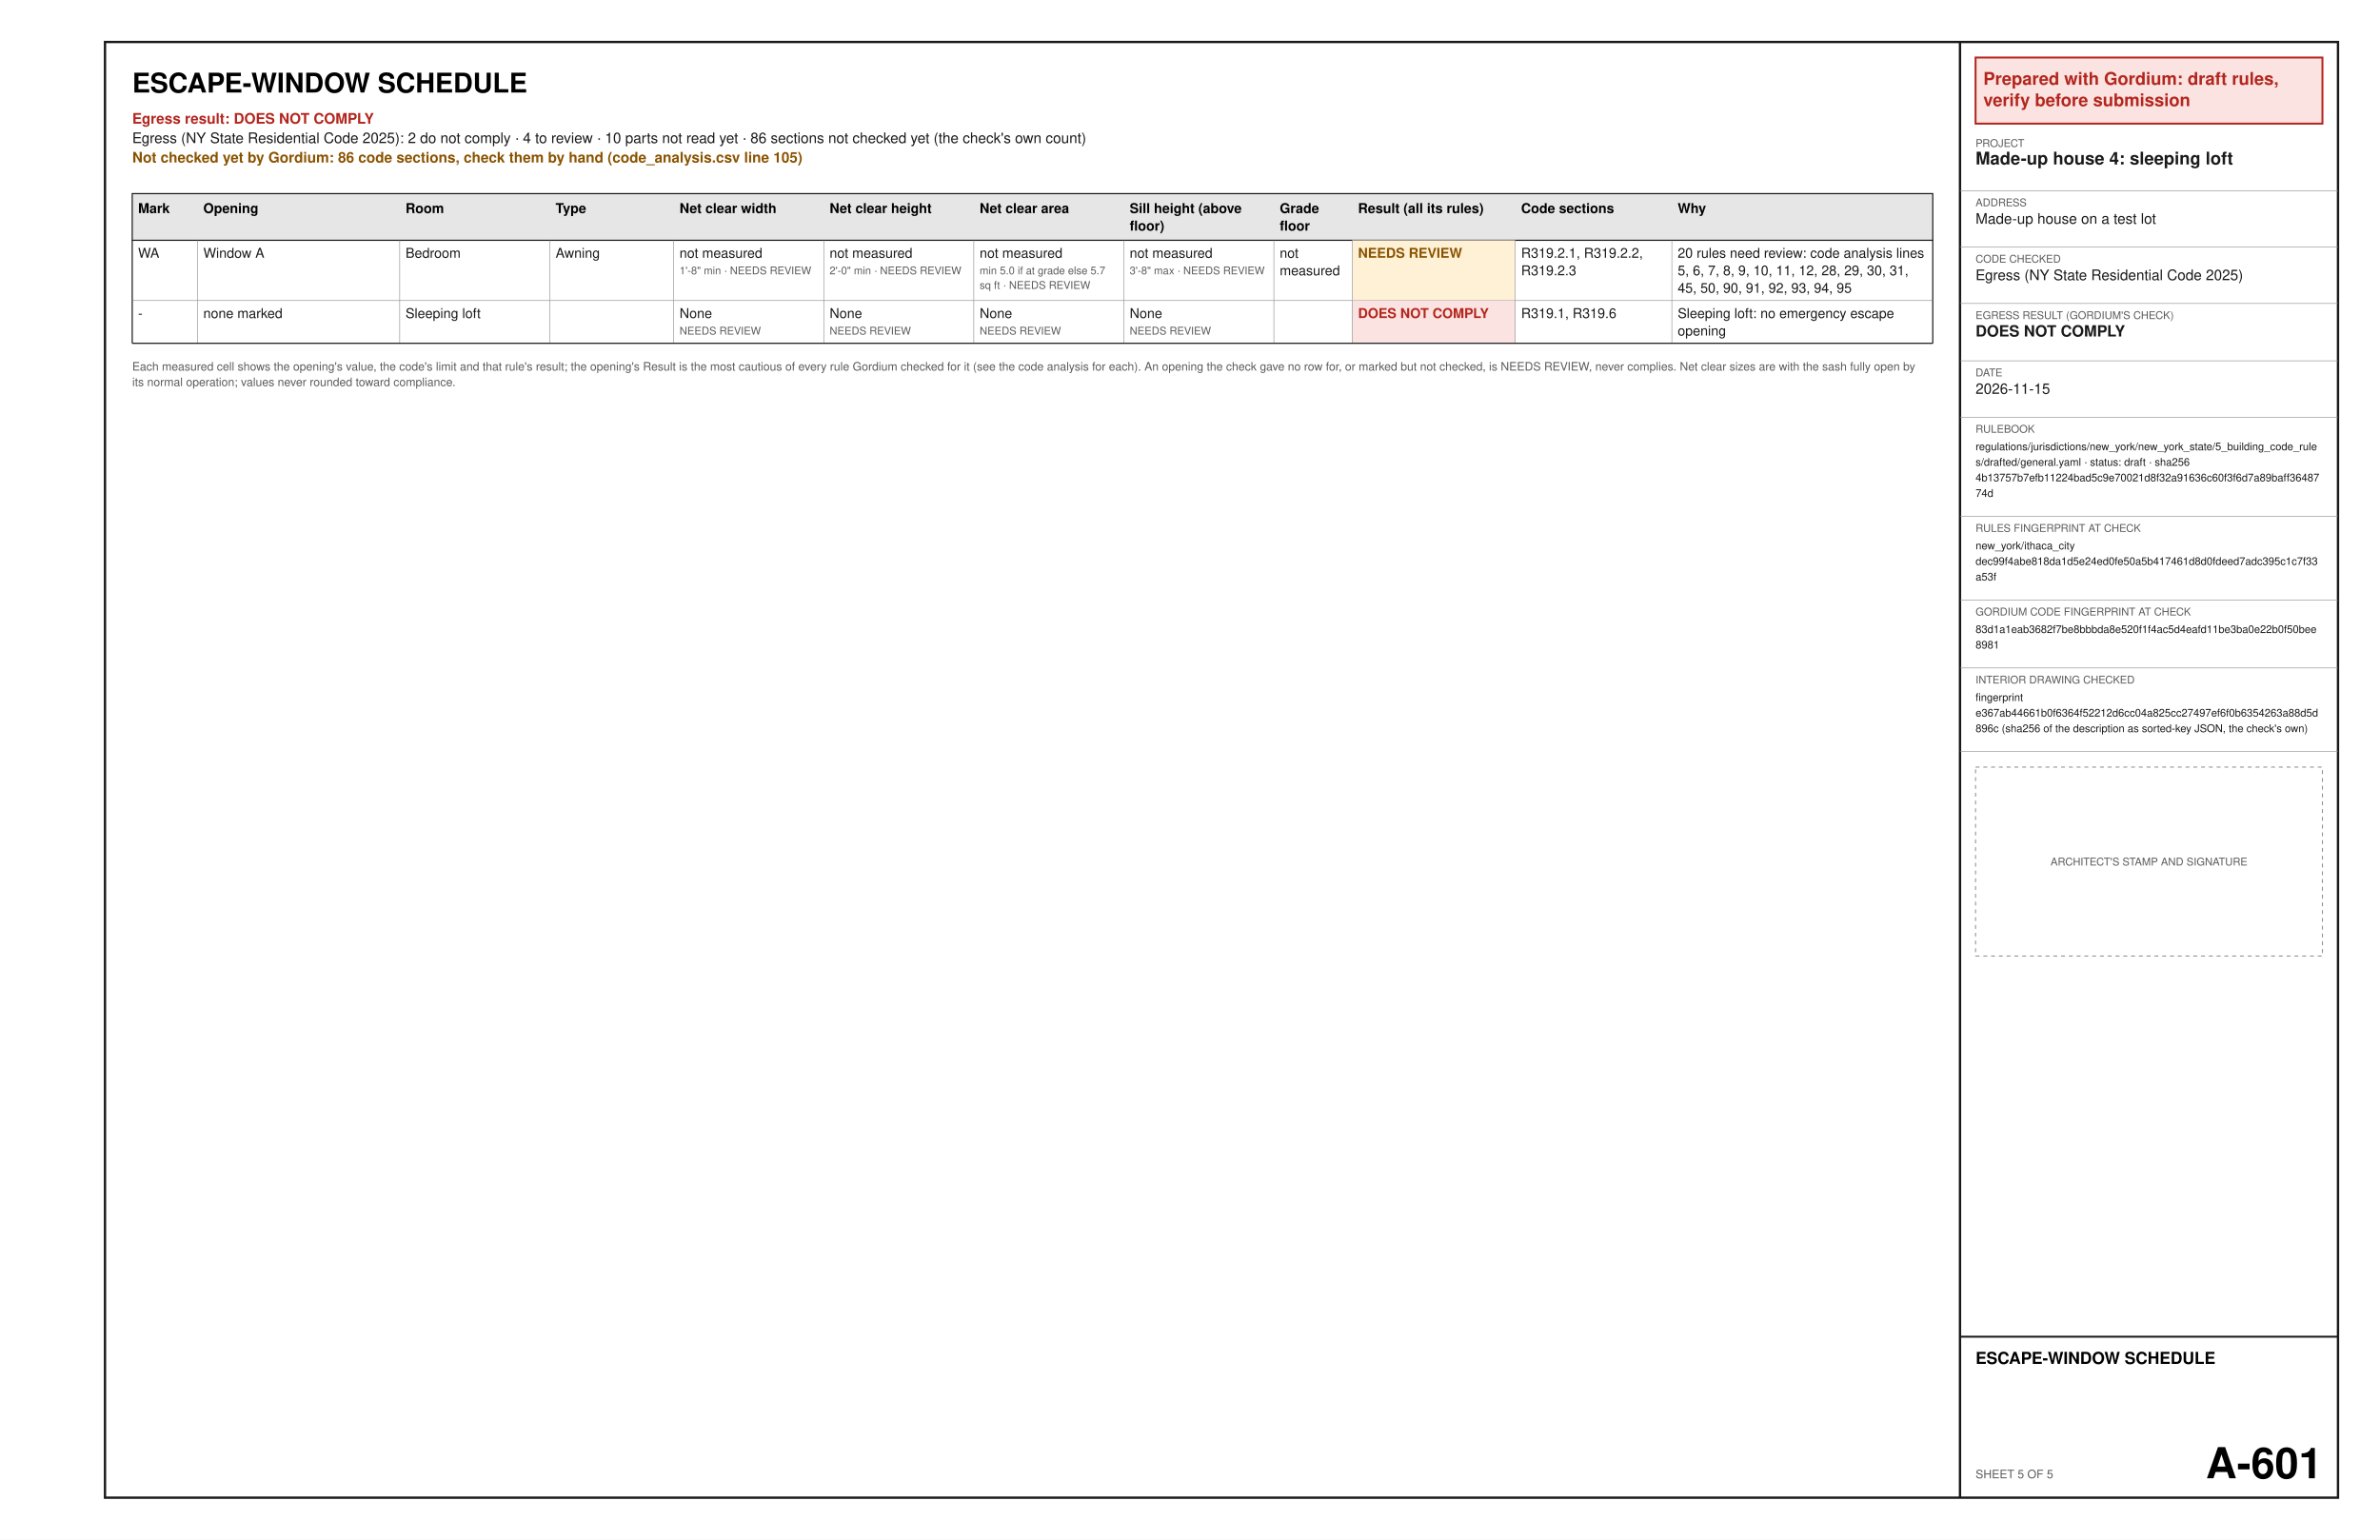
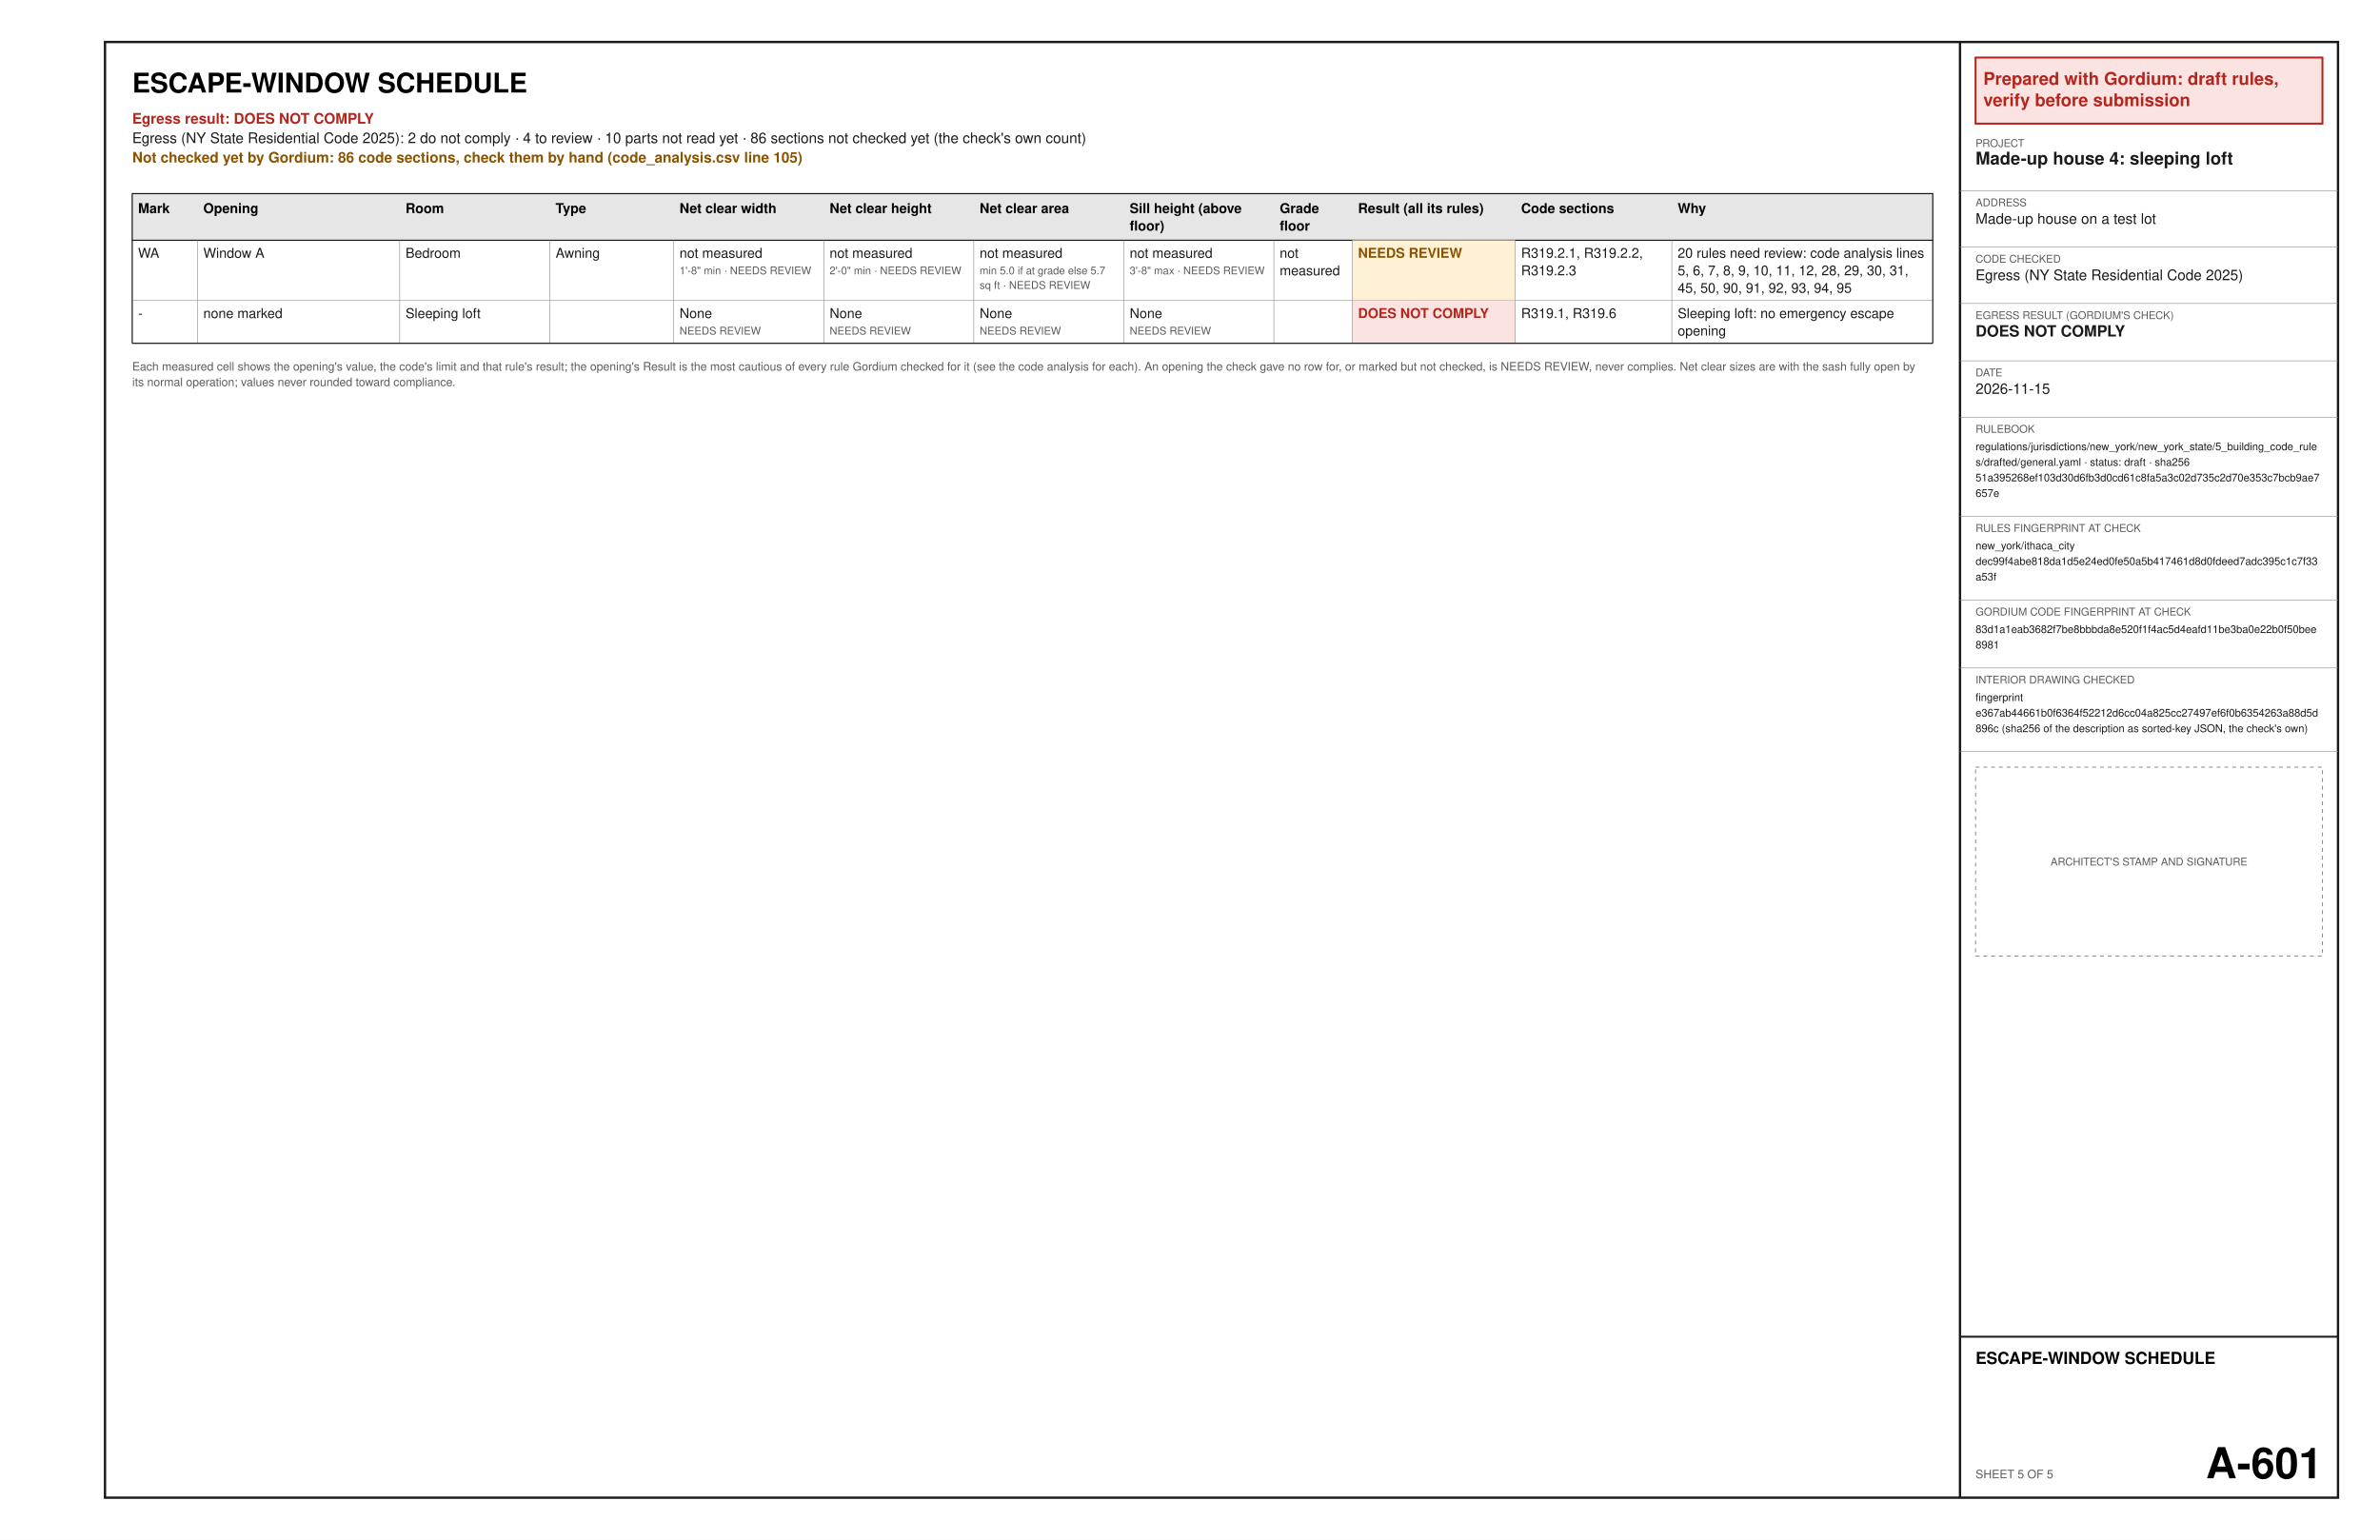
<svg xmlns="http://www.w3.org/2000/svg" width="17in" height="11in" viewBox="0 0 1224 792" font-family="Helvetica, Arial, sans-serif">
  <rect x="0" y="0" width="1224" height="792" fill="#ffffff" />
  <text x="68" y="47.6" font-size="14" font-weight="bold" text-anchor="start" fill="#000000" xml:space="preserve">ESCAPE-WINDOW SCHEDULE</text>
  <text x="68" y="63.6" font-size="7.5" font-weight="bold" text-anchor="start" fill="#b3261e" xml:space="preserve">Egress result: DOES NOT COMPLY</text>
  <text x="68" y="73.6" font-size="7.5" text-anchor="start" fill="#1a1a1a" xml:space="preserve">Egress (NY State Residential Code 2025): 2 do not comply · 4 to review · 10 parts not read yet · 86 sections not checked yet (the check's own count)</text>
  <text x="68" y="83.6" font-size="7.5" font-weight="bold" text-anchor="start" fill="#8a5300" xml:space="preserve">Not checked yet by Gordium: 86 code sections, check them by hand (code_analysis.csv line 105)</text>
  <polygon points="68,99.6 994,99.6 994,123.6 68,123.6" fill="#e6e6e6" stroke="#1a1a1a" stroke-width="0.6" />
  <text x="71" y="109.6" font-size="7" font-weight="bold" text-anchor="start" fill="#000000" xml:space="preserve">Mark</text>
  <text x="104.55" y="109.6" font-size="7" font-weight="bold" text-anchor="start" fill="#000000" xml:space="preserve">Opening</text>
  <text x="208.56" y="109.6" font-size="7" font-weight="bold" text-anchor="start" fill="#000000" xml:space="preserve">Room</text>
  <text x="285.72" y="109.6" font-size="7" font-weight="bold" text-anchor="start" fill="#000000" xml:space="preserve">Type</text>
  <text x="349.47" y="109.6" font-size="7" font-weight="bold" text-anchor="start" fill="#000000" xml:space="preserve">Net clear width</text>
  <text x="426.64" y="109.6" font-size="7" font-weight="bold" text-anchor="start" fill="#000000" xml:space="preserve">Net clear height</text>
  <text x="503.8" y="109.6" font-size="7" font-weight="bold" text-anchor="start" fill="#000000" xml:space="preserve">Net clear area</text>
  <text x="580.97" y="109.6" font-size="7" font-weight="bold" text-anchor="start" fill="#000000" xml:space="preserve">Sill height (above</text>
  <text x="580.97" y="118.6" font-size="7" font-weight="bold" text-anchor="start" fill="#000000" xml:space="preserve">floor)</text>
  <text x="658.14" y="109.6" font-size="7" font-weight="bold" text-anchor="start" fill="#000000" xml:space="preserve">Grade</text>
  <text x="658.14" y="118.6" font-size="7" font-weight="bold" text-anchor="start" fill="#000000" xml:space="preserve">floor</text>
  <text x="698.4" y="109.6" font-size="7" font-weight="bold" text-anchor="start" fill="#000000" xml:space="preserve">Result (all its rules)</text>
  <text x="782.28" y="109.6" font-size="7" font-weight="bold" text-anchor="start" fill="#000000" xml:space="preserve">Code sections</text>
  <text x="862.8" y="109.6" font-size="7" font-weight="bold" text-anchor="start" fill="#000000" xml:space="preserve">Why</text>
  <text x="71" y="132.6" font-size="7" text-anchor="start" fill="#1a1a1a" xml:space="preserve">WA</text>
  <text x="104.55" y="132.6" font-size="7" text-anchor="start" fill="#1a1a1a" xml:space="preserve">Window A</text>
  <text x="208.56" y="132.6" font-size="7" text-anchor="start" fill="#1a1a1a" xml:space="preserve">Bedroom</text>
  <text x="285.72" y="132.6" font-size="7" text-anchor="start" fill="#1a1a1a" xml:space="preserve">Awning</text>
  <text x="349.47" y="132.6" font-size="7" text-anchor="start" fill="#1a1a1a" xml:space="preserve">not measured</text>
  <text x="349.47" y="141.1" font-size="5.5" text-anchor="start" fill="#5a5a5a" xml:space="preserve">1'-8" min · NEEDS REVIEW</text>
  <text x="426.64" y="132.6" font-size="7" text-anchor="start" fill="#1a1a1a" xml:space="preserve">not measured</text>
  <text x="426.64" y="141.1" font-size="5.5" text-anchor="start" fill="#5a5a5a" xml:space="preserve">2'-0" min · NEEDS REVIEW</text>
  <text x="503.8" y="132.6" font-size="7" text-anchor="start" fill="#1a1a1a" xml:space="preserve">not measured</text>
  <text x="503.8" y="141.1" font-size="5.5" text-anchor="start" fill="#5a5a5a" xml:space="preserve">min 5.0 if at grade else 5.7</text>
  <text x="503.8" y="148.6" font-size="5.5" text-anchor="start" fill="#5a5a5a" xml:space="preserve">sq ft · NEEDS REVIEW</text>
  <text x="580.97" y="132.6" font-size="7" text-anchor="start" fill="#1a1a1a" xml:space="preserve">not measured</text>
  <text x="580.97" y="141.1" font-size="5.5" text-anchor="start" fill="#5a5a5a" xml:space="preserve">3'-8" max · NEEDS REVIEW</text>
  <text x="658.14" y="132.6" font-size="7" text-anchor="start" fill="#1a1a1a" xml:space="preserve">not</text>
  <text x="658.14" y="141.6" font-size="7" text-anchor="start" fill="#1a1a1a" xml:space="preserve">measured</text>
  <polygon points="695.4,123.6 779.28,123.6 779.28,154.6 695.4,154.6" fill="#fff1d6" />
  <text x="698.4" y="132.6" font-size="7" font-weight="bold" text-anchor="start" fill="#8a5300" xml:space="preserve">NEEDS REVIEW</text>
  <text x="782.28" y="132.6" font-size="7" text-anchor="start" fill="#1a1a1a" xml:space="preserve">R319.2.1, R319.2.2,</text>
  <text x="782.28" y="141.6" font-size="7" text-anchor="start" fill="#1a1a1a" xml:space="preserve">R319.2.3</text>
  <text x="862.8" y="132.6" font-size="7" text-anchor="start" fill="#1a1a1a" xml:space="preserve">20 rules need review: code analysis lines</text>
  <text x="862.8" y="141.6" font-size="7" text-anchor="start" fill="#1a1a1a" xml:space="preserve">5, 6, 7, 8, 9, 10, 11, 12, 28, 29, 30, 31,</text>
  <text x="862.8" y="150.6" font-size="7" text-anchor="start" fill="#1a1a1a" xml:space="preserve">45, 50, 90, 91, 92, 93, 94, 95</text>
  <line x1="68" y1="154.6" x2="994" y2="154.6" stroke="#8c8c8c" stroke-width="0.3" />
  <line x1="101.55" y1="123.6" x2="101.55" y2="154.6" stroke="#8c8c8c" stroke-width="0.3" />
  <line x1="205.56" y1="123.6" x2="205.56" y2="154.6" stroke="#8c8c8c" stroke-width="0.3" />
  <line x1="282.72" y1="123.6" x2="282.72" y2="154.6" stroke="#8c8c8c" stroke-width="0.3" />
  <line x1="346.47" y1="123.6" x2="346.47" y2="154.6" stroke="#8c8c8c" stroke-width="0.3" />
  <line x1="423.64" y1="123.6" x2="423.64" y2="154.6" stroke="#8c8c8c" stroke-width="0.3" />
  <line x1="500.8" y1="123.6" x2="500.8" y2="154.6" stroke="#8c8c8c" stroke-width="0.3" />
  <line x1="577.97" y1="123.6" x2="577.97" y2="154.6" stroke="#8c8c8c" stroke-width="0.3" />
  <line x1="655.14" y1="123.6" x2="655.14" y2="154.6" stroke="#8c8c8c" stroke-width="0.3" />
  <line x1="695.4" y1="123.6" x2="695.4" y2="154.6" stroke="#8c8c8c" stroke-width="0.3" />
  <line x1="779.28" y1="123.6" x2="779.28" y2="154.6" stroke="#8c8c8c" stroke-width="0.3" />
  <line x1="859.8" y1="123.6" x2="859.8" y2="154.6" stroke="#8c8c8c" stroke-width="0.3" />
  <line x1="68" y1="123.6" x2="68" y2="154.6" stroke="#1a1a1a" stroke-width="0.6" />
  <line x1="994" y1="123.6" x2="994" y2="154.6" stroke="#1a1a1a" stroke-width="0.6" />
  <text x="71" y="163.6" font-size="7" text-anchor="start" fill="#1a1a1a" xml:space="preserve">-</text>
  <text x="104.55" y="163.6" font-size="7" text-anchor="start" fill="#1a1a1a" xml:space="preserve">none marked</text>
  <text x="208.56" y="163.6" font-size="7" text-anchor="start" fill="#1a1a1a" xml:space="preserve">Sleeping loft</text>
  <text x="285.72" y="163.6" font-size="7" text-anchor="start" fill="#1a1a1a" xml:space="preserve" />
  <text x="349.47" y="163.6" font-size="7" text-anchor="start" fill="#1a1a1a" xml:space="preserve">None</text>
  <text x="349.47" y="172.1" font-size="5.5" text-anchor="start" fill="#5a5a5a" xml:space="preserve">NEEDS REVIEW</text>
  <text x="426.64" y="163.6" font-size="7" text-anchor="start" fill="#1a1a1a" xml:space="preserve">None</text>
  <text x="426.64" y="172.1" font-size="5.5" text-anchor="start" fill="#5a5a5a" xml:space="preserve">NEEDS REVIEW</text>
  <text x="503.8" y="163.6" font-size="7" text-anchor="start" fill="#1a1a1a" xml:space="preserve">None</text>
  <text x="503.8" y="172.1" font-size="5.5" text-anchor="start" fill="#5a5a5a" xml:space="preserve">NEEDS REVIEW</text>
  <text x="580.97" y="163.6" font-size="7" text-anchor="start" fill="#1a1a1a" xml:space="preserve">None</text>
  <text x="580.97" y="172.1" font-size="5.5" text-anchor="start" fill="#5a5a5a" xml:space="preserve">NEEDS REVIEW</text>
  <text x="658.14" y="163.6" font-size="7" text-anchor="start" fill="#1a1a1a" xml:space="preserve" />
  <polygon points="695.4,154.6 779.28,154.6 779.28,176.6 695.4,176.6" fill="#fbe3e1" />
  <text x="698.4" y="163.6" font-size="7" font-weight="bold" text-anchor="start" fill="#b3261e" xml:space="preserve">DOES NOT COMPLY</text>
  <text x="782.28" y="163.6" font-size="7" text-anchor="start" fill="#1a1a1a" xml:space="preserve">R319.1, R319.6</text>
  <text x="862.8" y="163.6" font-size="7" text-anchor="start" fill="#1a1a1a" xml:space="preserve">Sleeping loft: no emergency escape</text>
  <text x="862.8" y="172.6" font-size="7" text-anchor="start" fill="#1a1a1a" xml:space="preserve">opening</text>
  <line x1="68" y1="176.6" x2="994" y2="176.6" stroke="#8c8c8c" stroke-width="0.3" />
  <line x1="101.55" y1="154.6" x2="101.55" y2="176.6" stroke="#8c8c8c" stroke-width="0.3" />
  <line x1="205.56" y1="154.6" x2="205.56" y2="176.6" stroke="#8c8c8c" stroke-width="0.3" />
  <line x1="282.72" y1="154.6" x2="282.72" y2="176.6" stroke="#8c8c8c" stroke-width="0.3" />
  <line x1="346.47" y1="154.6" x2="346.47" y2="176.6" stroke="#8c8c8c" stroke-width="0.3" />
  <line x1="423.64" y1="154.6" x2="423.64" y2="176.6" stroke="#8c8c8c" stroke-width="0.3" />
  <line x1="500.8" y1="154.6" x2="500.8" y2="176.6" stroke="#8c8c8c" stroke-width="0.3" />
  <line x1="577.97" y1="154.6" x2="577.97" y2="176.6" stroke="#8c8c8c" stroke-width="0.3" />
  <line x1="655.14" y1="154.6" x2="655.14" y2="176.6" stroke="#8c8c8c" stroke-width="0.3" />
  <line x1="695.4" y1="154.6" x2="695.4" y2="176.6" stroke="#8c8c8c" stroke-width="0.3" />
  <line x1="779.28" y1="154.6" x2="779.28" y2="176.6" stroke="#8c8c8c" stroke-width="0.3" />
  <line x1="859.8" y1="154.6" x2="859.8" y2="176.6" stroke="#8c8c8c" stroke-width="0.3" />
  <line x1="68" y1="154.6" x2="68" y2="176.6" stroke="#1a1a1a" stroke-width="0.6" />
  <line x1="994" y1="154.6" x2="994" y2="176.6" stroke="#1a1a1a" stroke-width="0.6" />
  <line x1="68" y1="176.6" x2="994" y2="176.6" stroke="#1a1a1a" stroke-width="0.6" />
  <text x="68" y="190.6" font-size="6" text-anchor="start" fill="#5a5a5a" xml:space="preserve">Each measured cell shows the opening's value, the code's limit and that rule's result; the opening's Result is the most cautious of every rule Gordium checked for it (see the code analysis for each). An opening the check gave no row for, or marked but not checked, is NEEDS REVIEW, never complies. Net clear sizes are with the sash fully open by</text>
  <text x="68" y="198.6" font-size="6" text-anchor="start" fill="#5a5a5a" xml:space="preserve">its normal operation; values never rounded toward compliance.</text>
  <polygon points="54,21.6 1202.4,21.6 1202.4,770.4 54,770.4" fill="none" stroke="#1a1a1a" stroke-width="1.2" />
  <line x1="1008" y1="21.6" x2="1008" y2="770.4" stroke="#1a1a1a" stroke-width="1.2" />
  <polygon points="1016,29.6 1194.4,29.6 1194.4,63.6 1016,63.6" fill="#fbe3e1" stroke="#b3261e" stroke-width="1" />
  <text x="1020" y="43.6" font-size="9" font-weight="bold" text-anchor="start" fill="#b3261e" xml:space="preserve">Prepared with Gordium: draft rules,</text>
  <text x="1020" y="54.6" font-size="9" font-weight="bold" text-anchor="start" fill="#b3261e" xml:space="preserve">verify before submission</text>
  <text x="1016" y="75.6" font-size="5.5" text-anchor="start" fill="#5a5a5a" xml:space="preserve">PROJECT</text>
  <text x="1016" y="84.6" font-size="9" font-weight="bold" text-anchor="start" fill="#1a1a1a" xml:space="preserve">Made-up house 4: sleeping loft</text>
  <line x1="1008" y1="98.1" x2="1202.4" y2="98.1" stroke="#8c8c8c" stroke-width="0.3" />
  <text x="1016" y="106.1" font-size="5.5" text-anchor="start" fill="#5a5a5a" xml:space="preserve">ADDRESS</text>
  <text x="1016" y="115.1" font-size="7.5" text-anchor="start" fill="#1a1a1a" xml:space="preserve">Made-up house on a test lot</text>
  <line x1="1008" y1="127.1" x2="1202.4" y2="127.1" stroke="#8c8c8c" stroke-width="0.3" />
  <text x="1016" y="135.1" font-size="5.5" text-anchor="start" fill="#5a5a5a" xml:space="preserve">CODE CHECKED</text>
  <text x="1016" y="144.1" font-size="7.5" text-anchor="start" fill="#1a1a1a" xml:space="preserve">Egress (NY State Residential Code 2025)</text>
  <line x1="1008" y1="156.1" x2="1202.4" y2="156.1" stroke="#8c8c8c" stroke-width="0.3" />
  <text x="1016" y="164.1" font-size="5.5" text-anchor="start" fill="#5a5a5a" xml:space="preserve">EGRESS RESULT (GORDIUM'S CHECK)</text>
  <text x="1016" y="173.1" font-size="8" font-weight="bold" text-anchor="start" fill="#1a1a1a" xml:space="preserve">DOES NOT COMPLY</text>
  <line x1="1008" y1="185.6" x2="1202.4" y2="185.6" stroke="#8c8c8c" stroke-width="0.3" />
  <text x="1016" y="193.6" font-size="5.5" text-anchor="start" fill="#5a5a5a" xml:space="preserve">DATE</text>
  <text x="1016" y="202.6" font-size="7.5" text-anchor="start" fill="#1a1a1a" xml:space="preserve">2026-11-15</text>
  <line x1="1008" y1="214.6" x2="1202.4" y2="214.6" stroke="#8c8c8c" stroke-width="0.3" />
  <text x="1016" y="222.6" font-size="5.5" text-anchor="start" fill="#5a5a5a" xml:space="preserve">RULEBOOK</text>
  <text x="1016" y="231.6" font-size="5.5" text-anchor="start" fill="#1a1a1a" xml:space="preserve">regulations/jurisdictions/new_york/new_york_state/5_building_code_rule</text>
  <text x="1016" y="239.6" font-size="5.5" text-anchor="start" fill="#1a1a1a" xml:space="preserve">s/drafted/general.yaml · status: draft · sha256</text>
-   <text x="1016" y="247.6" font-size="5.5" text-anchor="start" fill="#1a1a1a" xml:space="preserve">4b13757b7efb11224bad5c9e70021d8f32a91636c60f3f6d7a89baff36487</text>
-   <text x="1016" y="255.6" font-size="5.5" text-anchor="start" fill="#1a1a1a" xml:space="preserve">74d</text>
+   <text x="1016" y="247.6" font-size="5.5" text-anchor="start" fill="#1a1a1a" xml:space="preserve">51a395268ef103d30d6fb3d0cd61c8fa5a3c02d735c2d70e353c7bcb9ae7</text>
+   <text x="1016" y="255.6" font-size="5.5" text-anchor="start" fill="#1a1a1a" xml:space="preserve">657e</text>
  <line x1="1008" y1="265.6" x2="1202.4" y2="265.6" stroke="#8c8c8c" stroke-width="0.3" />
  <text x="1016" y="273.6" font-size="5.5" text-anchor="start" fill="#5a5a5a" xml:space="preserve">RULES FINGERPRINT AT CHECK</text>
  <text x="1016" y="282.6" font-size="5.5" text-anchor="start" fill="#1a1a1a" xml:space="preserve">new_york/ithaca_city</text>
  <text x="1016" y="290.6" font-size="5.5" text-anchor="start" fill="#1a1a1a" xml:space="preserve">dec99f4abe818da1d5e24ed0fe50a5b417461d8d0fdeed7adc395c1c7f33</text>
  <text x="1016" y="298.6" font-size="5.5" text-anchor="start" fill="#1a1a1a" xml:space="preserve">a53f</text>
  <line x1="1008" y1="308.6" x2="1202.4" y2="308.6" stroke="#8c8c8c" stroke-width="0.3" />
  <text x="1016" y="316.6" font-size="5.5" text-anchor="start" fill="#5a5a5a" xml:space="preserve">GORDIUM CODE FINGERPRINT AT CHECK</text>
  <text x="1016" y="325.6" font-size="5.5" text-anchor="start" fill="#1a1a1a" xml:space="preserve">83d1a1eab3682f7be8bbbda8e520f1f4ac5d4eafd11be3ba0e22b0f50bee</text>
  <text x="1016" y="333.6" font-size="5.5" text-anchor="start" fill="#1a1a1a" xml:space="preserve">8981</text>
  <line x1="1008" y1="343.6" x2="1202.4" y2="343.6" stroke="#8c8c8c" stroke-width="0.3" />
  <text x="1016" y="351.6" font-size="5.5" text-anchor="start" fill="#5a5a5a" xml:space="preserve">INTERIOR DRAWING CHECKED</text>
  <text x="1016" y="360.6" font-size="5.5" text-anchor="start" fill="#1a1a1a" xml:space="preserve">fingerprint</text>
  <text x="1016" y="368.6" font-size="5.5" text-anchor="start" fill="#1a1a1a" xml:space="preserve">e367ab44661b0f6364f52212d6cc04a825cc27497ef6f0b6354263a88d5d</text>
  <text x="1016" y="376.6" font-size="5.5" text-anchor="start" fill="#1a1a1a" xml:space="preserve">896c (sha256 of the description as sorted-key JSON, the check's own)</text>
  <line x1="1008" y1="386.6" x2="1202.4" y2="386.6" stroke="#8c8c8c" stroke-width="0.3" />
  <polygon points="1016,394.6 1194.4,394.6 1194.4,491.8 1016,491.8" fill="none" stroke="#8c8c8c" stroke-width="0.5" stroke-dasharray="2 2" />
  <text x="1105.2" y="445.2" font-size="5.5" text-anchor="middle" fill="#5a5a5a" xml:space="preserve">ARCHITECT'S STAMP AND SIGNATURE</text>
  <line x1="1008" y1="687.6" x2="1202.4" y2="687.6" stroke="#1a1a1a" stroke-width="1" />
  <text x="1016" y="701.6" font-size="8.5" font-weight="bold" text-anchor="start" fill="#000000" xml:space="preserve">ESCAPE-WINDOW SCHEDULE</text>
  <text x="1016" y="760.4" font-size="6" text-anchor="start" fill="#5a5a5a" xml:space="preserve">SHEET 5 OF 5</text>
  <text x="1194.4" y="760.4" font-size="22" font-weight="bold" text-anchor="end" fill="#000000" xml:space="preserve">A-601</text>
</svg>
